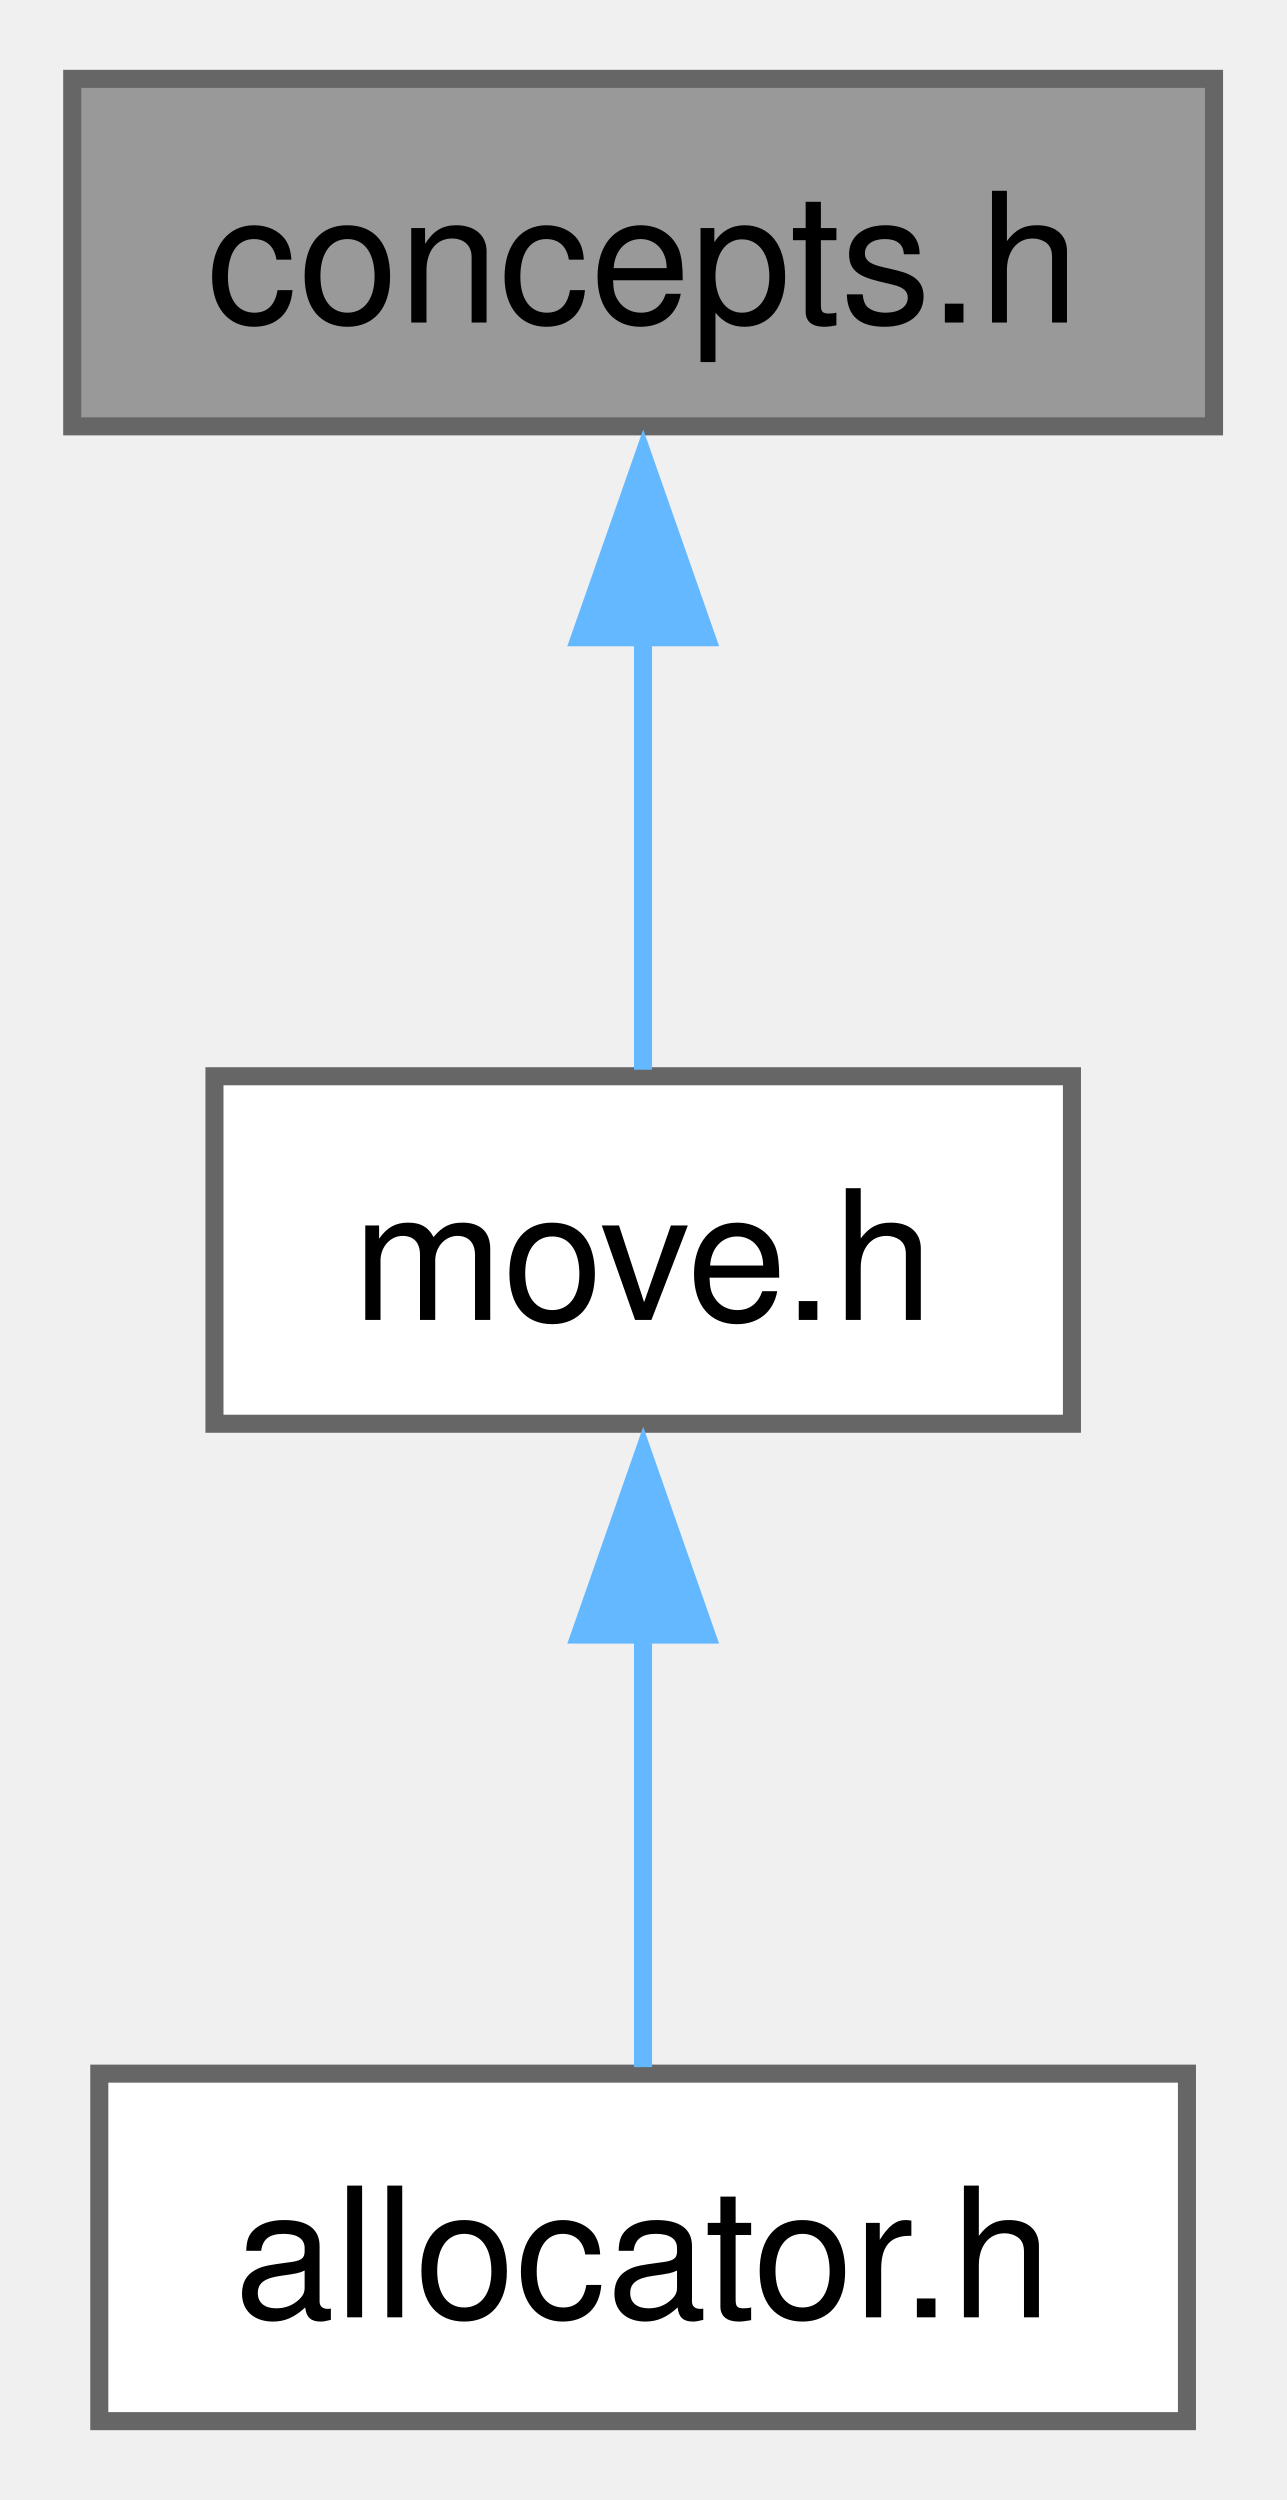
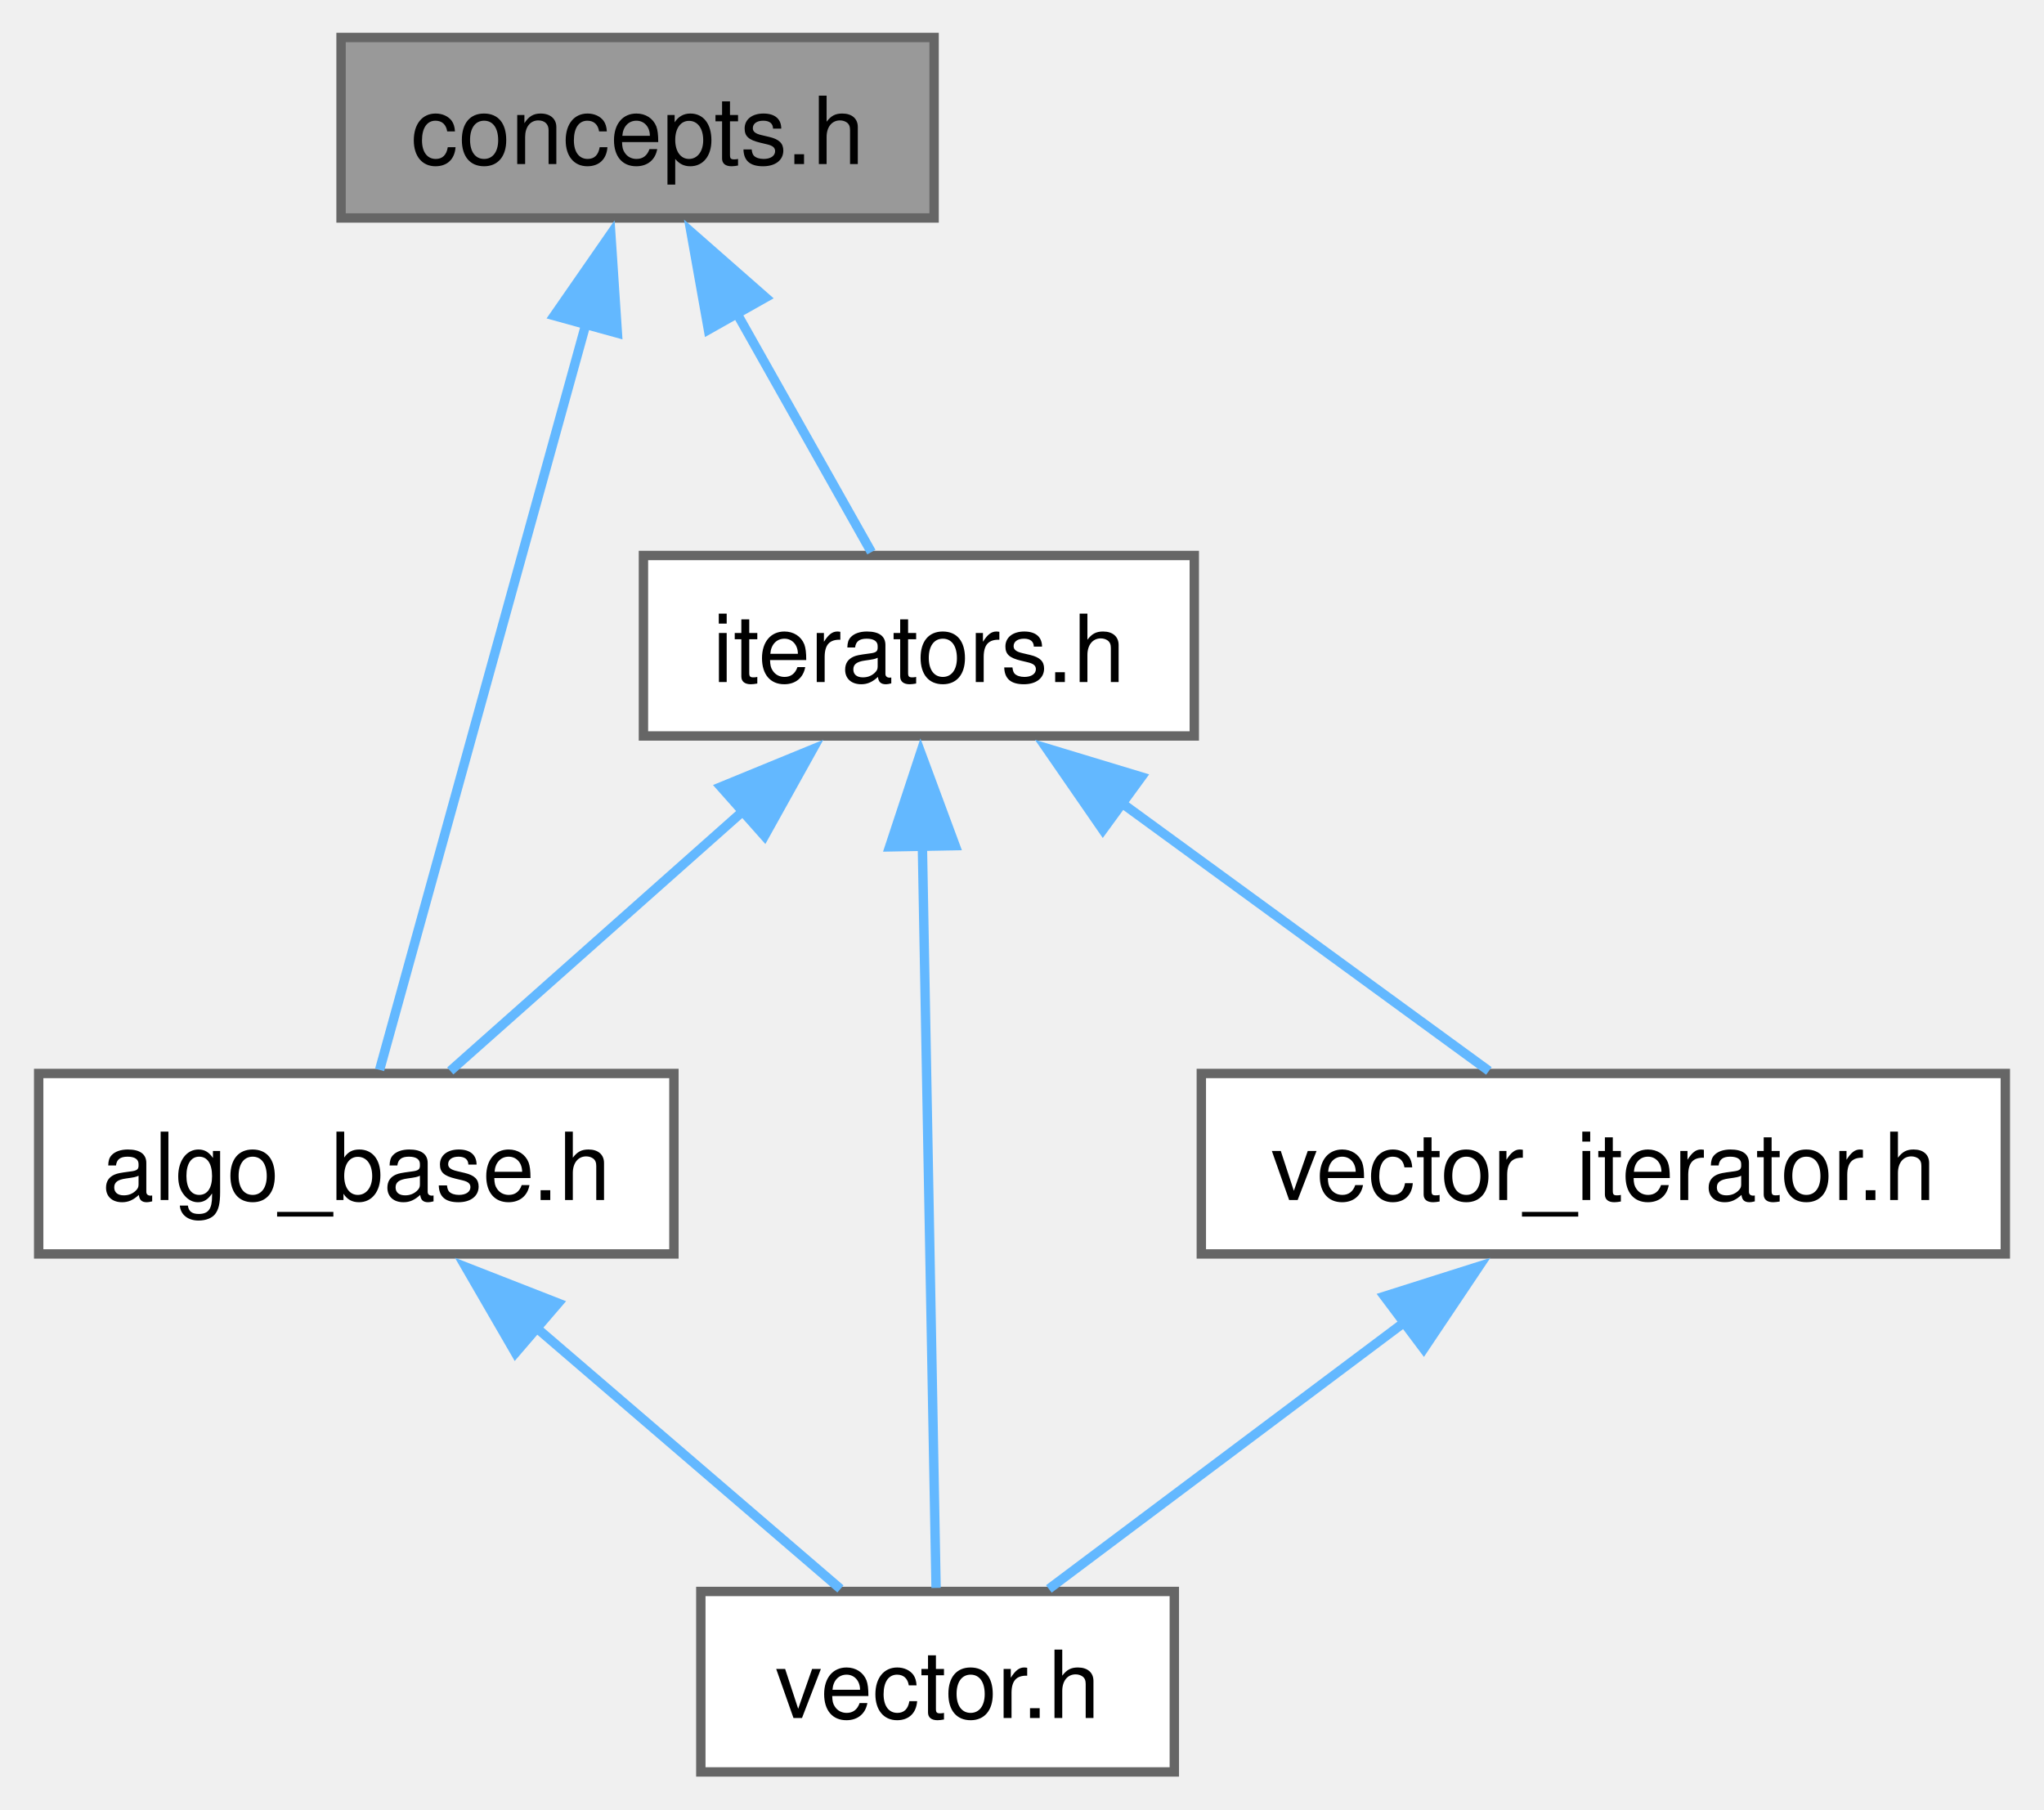
- <svg xmlns="http://www.w3.org/2000/svg" xmlns:xlink="http://www.w3.org/1999/xlink" width="71pt" height="138pt" viewBox="0.00 0.00 71.25 137.75">
-   <g id="graph0" class="graph" transform="scale(1 1) rotate(0) translate(4 133.75)">
+ <svg xmlns="http://www.w3.org/2000/svg" xmlns:xlink="http://www.w3.org/1999/xlink" width="218pt" height="193pt" viewBox="0.00 0.00 217.75 193.00">
+   <g id="graph0" class="graph" transform="scale(1 1) rotate(0) translate(4 189)">
    <g id="Node000001" class="node">
      <g id="a_Node000001">
        <a xlink:title=" ">
-           <polygon fill="#999999" stroke="#666666" points="63.25,-129.75 0,-129.75 0,-110.5 63.25,-110.5 63.25,-129.75" />
-           <text text-anchor="middle" x="31.62" y="-116.25" font-family="Helvetica,sans-Serif" font-size="10.00">concepts.h</text>
+           <polygon fill="#999999" stroke="#666666" points="95.5,-185 32.25,-185 32.25,-165.75 95.5,-165.75 95.5,-185" />
+           <text text-anchor="middle" x="63.88" y="-171.5" font-family="Helvetica,sans-Serif" font-size="10.00">concepts.h</text>
        </a>
      </g>
    </g>
    <g id="Node000002" class="node">
      <g id="a_Node000002">
-         <a xlink:href="move_8h.html" target="_top" xlink:title=" ">
-           <polygon fill="white" stroke="#666666" points="55.38,-74.5 7.88,-74.5 7.88,-55.25 55.38,-55.25 55.38,-74.5" />
-           <text text-anchor="middle" x="31.62" y="-61" font-family="Helvetica,sans-Serif" font-size="10.00">move.h</text>
+         <a xlink:href="algo__base_8h.html" target="_top" xlink:title=" ">
+           <polygon fill="white" stroke="#666666" points="67.75,-74.5 0,-74.5 0,-55.25 67.75,-55.25 67.75,-74.5" />
+           <text text-anchor="middle" x="33.88" y="-61" font-family="Helvetica,sans-Serif" font-size="10.00">algo_base.h</text>
        </a>
      </g>
    </g>
    <g id="edge1_Node000001_Node000002" class="edge">
      <g id="a_edge1_Node000001_Node000002">
        <a xlink:title=" ">
-           <path fill="none" stroke="#63b8ff" d="M31.62,-98.88C31.62,-90.59 31.62,-81.42 31.62,-74.86" />
-           <polygon fill="#63b8ff" stroke="#63b8ff" points="28.13,-98.82 31.63,-108.82 35.13,-98.82 28.13,-98.82" />
+           <path fill="none" stroke="#63b8ff" d="M58.43,-154.68C51.88,-131.01 41.18,-92.3 36.36,-74.88" />
+           <polygon fill="#63b8ff" stroke="#63b8ff" points="54.98,-155.33 61.02,-164.04 61.72,-153.47 54.98,-155.33" />
+         </a>
+       </g>
+     </g>
+     <g id="Node000004" class="node">
+       <g id="a_Node000004">
+         <a xlink:href="iterators_8h.html" target="_top" xlink:title=" ">
+           <polygon fill="white" stroke="#666666" points="123.25,-129.75 64.5,-129.75 64.5,-110.5 123.25,-110.5 123.25,-129.75" />
+           <text text-anchor="middle" x="93.88" y="-116.25" font-family="Helvetica,sans-Serif" font-size="10.00">iterators.h</text>
+         </a>
+       </g>
+     </g>
+     <g id="edge3_Node000001_Node000004" class="edge">
+       <g id="a_edge3_Node000001_Node000004">
+         <a xlink:title=" ">
+           <path fill="none" stroke="#63b8ff" d="M74.46,-155.58C79.34,-146.92 84.9,-137.06 88.81,-130.11" />
+           <polygon fill="#63b8ff" stroke="#63b8ff" points="71.43,-153.83 69.57,-164.26 77.53,-157.27 71.43,-153.83" />
        </a>
      </g>
    </g>
    <g id="Node000003" class="node">
      <g id="a_Node000003">
-         <a xlink:href="allocator_8h.html" target="_top" xlink:title=" ">
-           <polygon fill="white" stroke="#666666" points="61.75,-19.25 1.5,-19.25 1.5,0 61.75,0 61.75,-19.25" />
-           <text text-anchor="middle" x="31.62" y="-5.75" font-family="Helvetica,sans-Serif" font-size="10.00">allocator.h</text>
+         <a xlink:href="vector_8h.html" target="_top" xlink:title=" ">
+           <polygon fill="white" stroke="#666666" points="121.12,-19.25 70.62,-19.25 70.62,0 121.12,0 121.12,-19.25" />
+           <text text-anchor="middle" x="95.88" y="-5.75" font-family="Helvetica,sans-Serif" font-size="10.00">vector.h</text>
        </a>
      </g>
    </g>
    <g id="edge2_Node000002_Node000003" class="edge">
      <g id="a_edge2_Node000002_Node000003">
        <a xlink:title=" ">
-           <path fill="none" stroke="#63b8ff" d="M31.62,-43.63C31.62,-35.34 31.62,-26.17 31.62,-19.61" />
-           <polygon fill="#63b8ff" stroke="#63b8ff" points="28.13,-43.57 31.63,-53.57 35.13,-43.57 28.13,-43.57" />
+           <path fill="none" stroke="#63b8ff" d="M53.07,-47.39C63.78,-38.19 76.69,-27.1 85.51,-19.52" />
+           <polygon fill="#63b8ff" stroke="#63b8ff" points="50.85,-44.69 45.54,-53.86 55.41,-50 50.85,-44.69" />
+         </a>
+       </g>
+     </g>
+     <g id="edge4_Node000004_Node000002" class="edge">
+       <g id="a_edge4_Node000004_Node000002">
+         <a xlink:title=" ">
+           <path fill="none" stroke="#63b8ff" d="M75.3,-102.64C64.94,-93.44 52.44,-82.35 43.9,-74.77" />
+           <polygon fill="#63b8ff" stroke="#63b8ff" points="72.76,-105.07 82.56,-109.09 77.41,-99.83 72.76,-105.07" />
+         </a>
+       </g>
+     </g>
+     <g id="edge5_Node000004_Node000003" class="edge">
+       <g id="a_edge5_Node000004_Node000003">
+         <a xlink:title=" ">
+           <path fill="none" stroke="#63b8ff" d="M94.25,-98.78C94.69,-75.05 95.39,-36.89 95.71,-19.63" />
+           <polygon fill="#63b8ff" stroke="#63b8ff" points="90.75,-98.67 94.07,-108.73 97.75,-98.8 90.75,-98.67" />
+         </a>
+       </g>
+     </g>
+     <g id="Node000005" class="node">
+       <g id="a_Node000005">
+         <a xlink:href="vector__iterator_8h.html" target="_top" xlink:title=" ">
+           <polygon fill="white" stroke="#666666" points="209.75,-74.5 124,-74.5 124,-55.25 209.75,-55.25 209.75,-74.5" />
+           <text text-anchor="middle" x="166.88" y="-61" font-family="Helvetica,sans-Serif" font-size="10.00">vector_iterator.h</text>
+         </a>
+       </g>
+     </g>
+     <g id="edge6_Node000004_Node000005" class="edge">
+       <g id="a_edge6_Node000004_Node000005">
+         <a xlink:title=" ">
+           <path fill="none" stroke="#63b8ff" d="M115.34,-103.47C128.16,-94.12 143.97,-82.58 154.67,-74.77" />
+           <polygon fill="#63b8ff" stroke="#63b8ff" points="113.5,-100.48 107.48,-109.2 117.62,-106.13 113.5,-100.48" />
+         </a>
+       </g>
+     </g>
+     <g id="edge7_Node000005_Node000003" class="edge">
+       <g id="a_edge7_Node000005_Node000003">
+         <a xlink:title=" ">
+           <path fill="none" stroke="#63b8ff" d="M145.63,-47.94C133.23,-38.64 118.05,-27.26 107.74,-19.52" />
+           <polygon fill="#63b8ff" stroke="#63b8ff" points="143.52,-50.73 153.62,-53.93 147.72,-45.13 143.52,-50.73" />
        </a>
      </g>
    </g>
  </g>
</svg>
